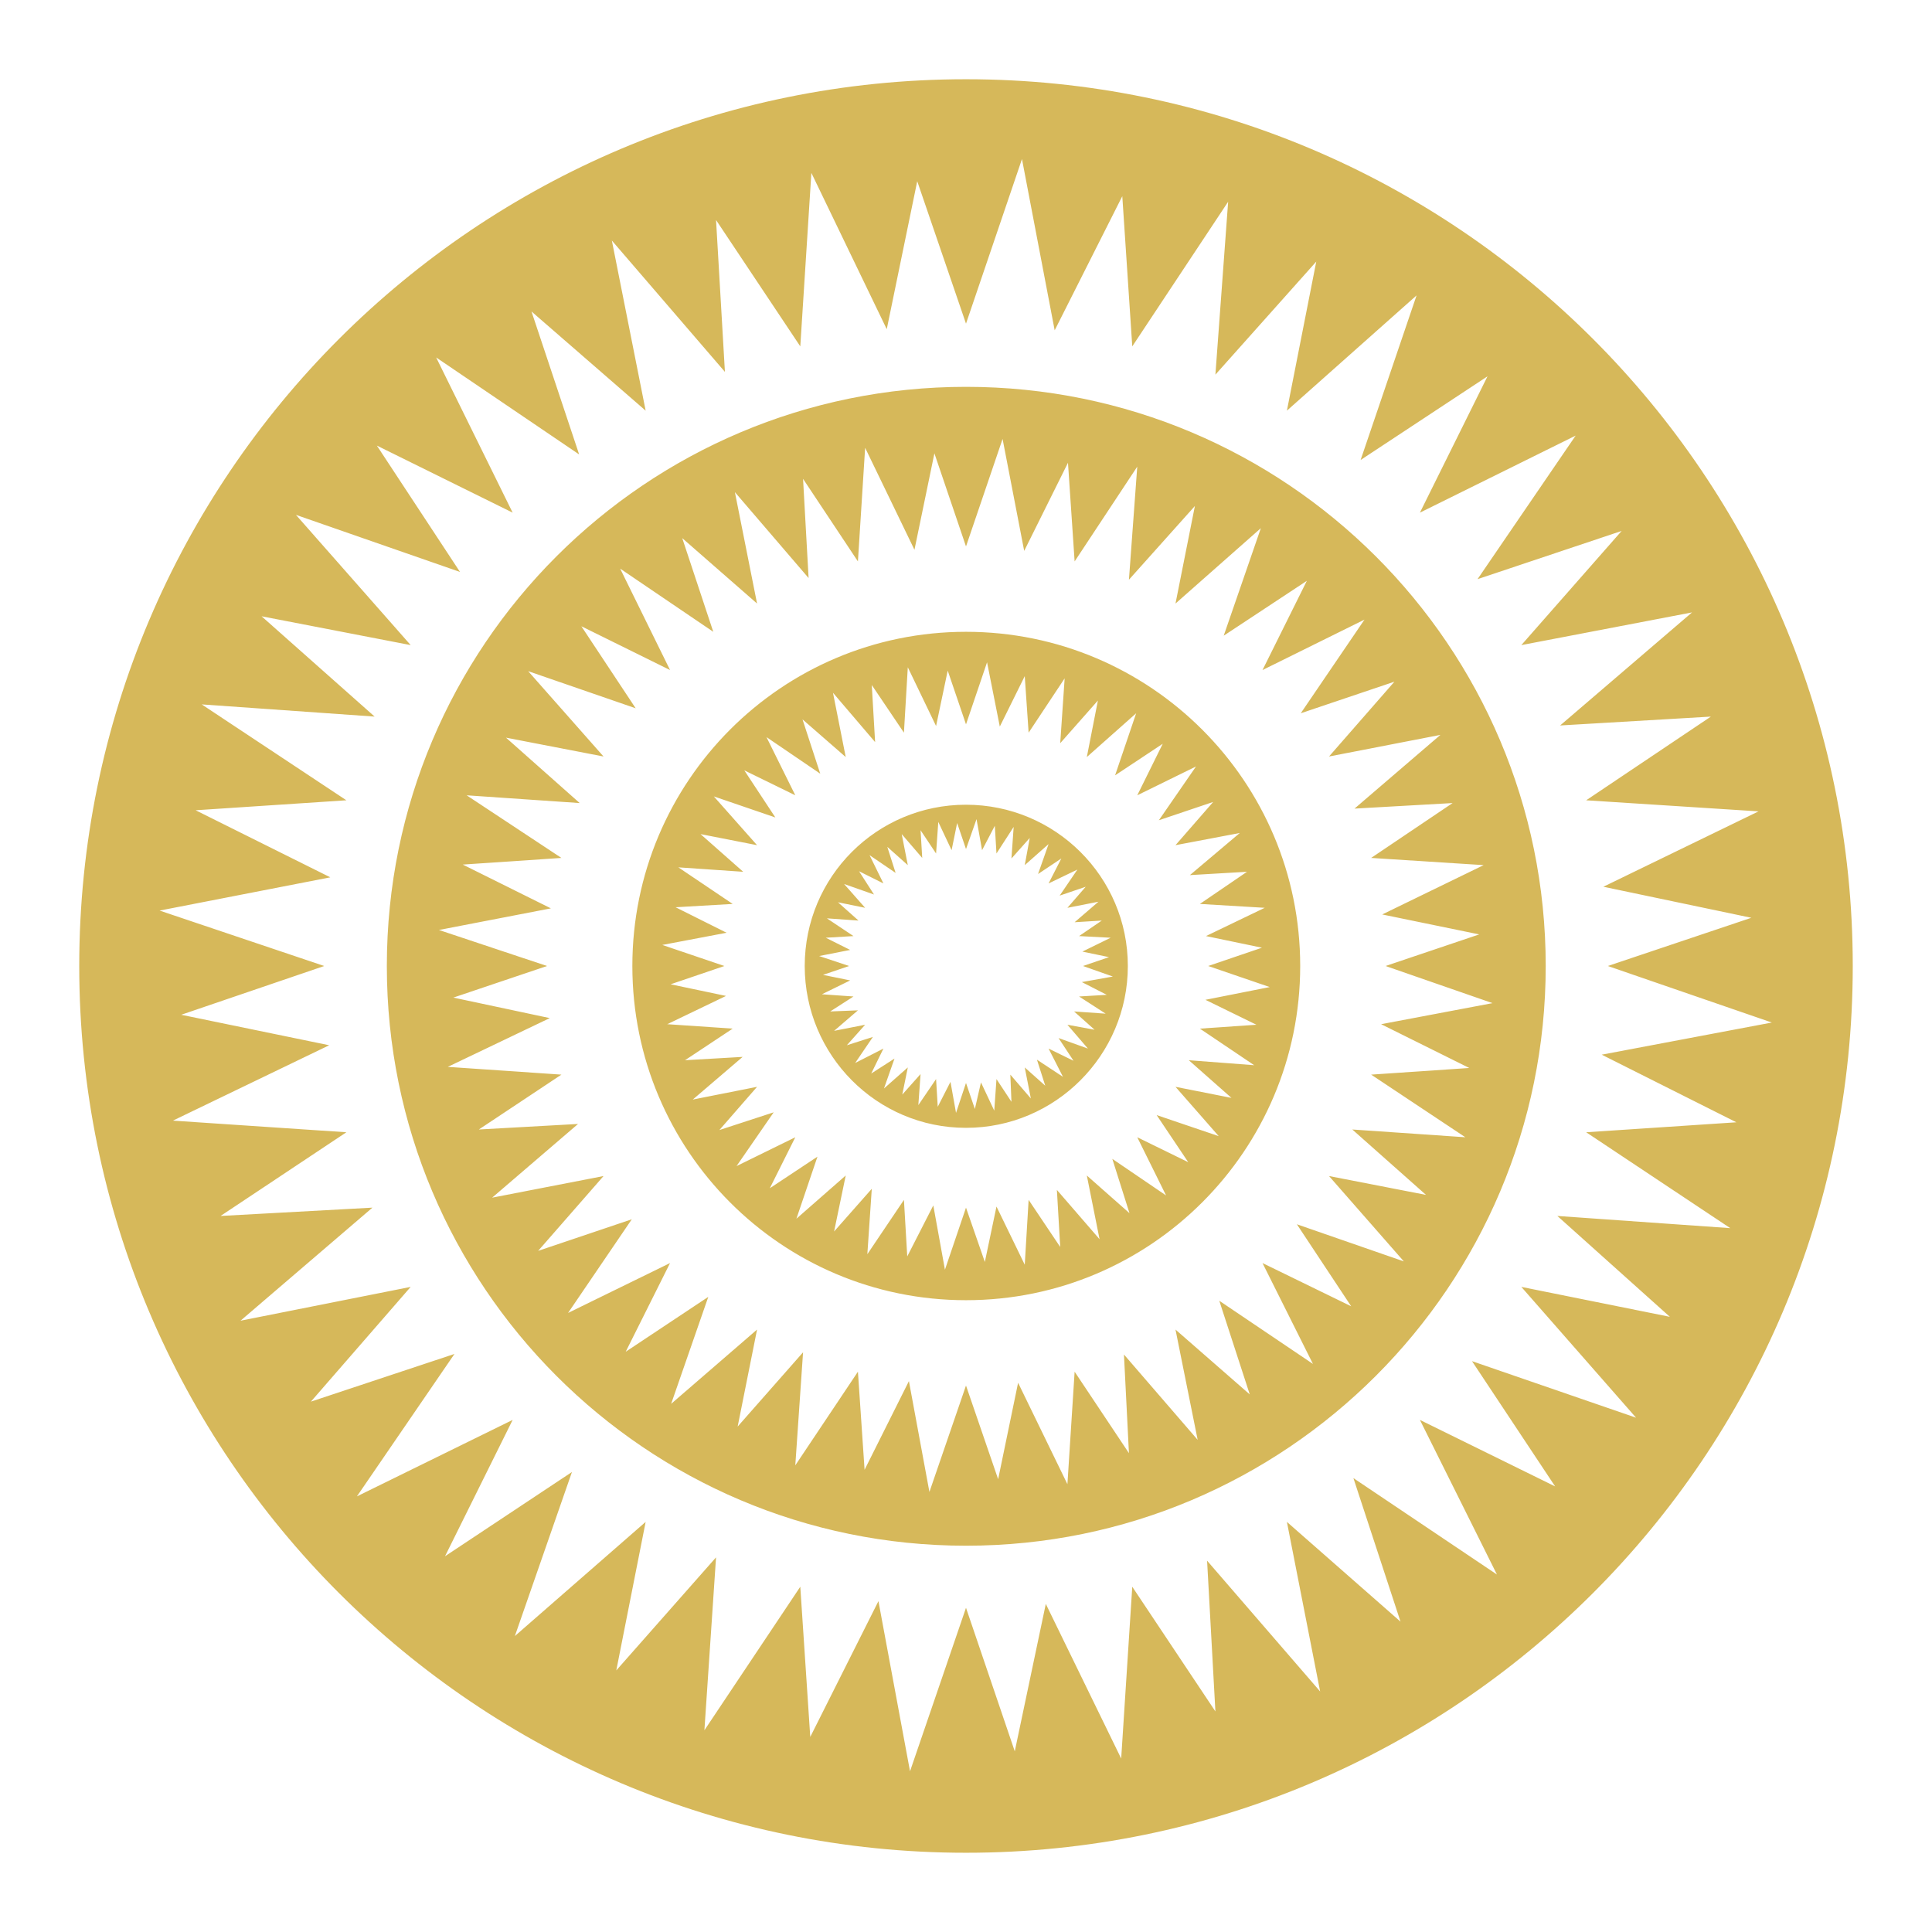
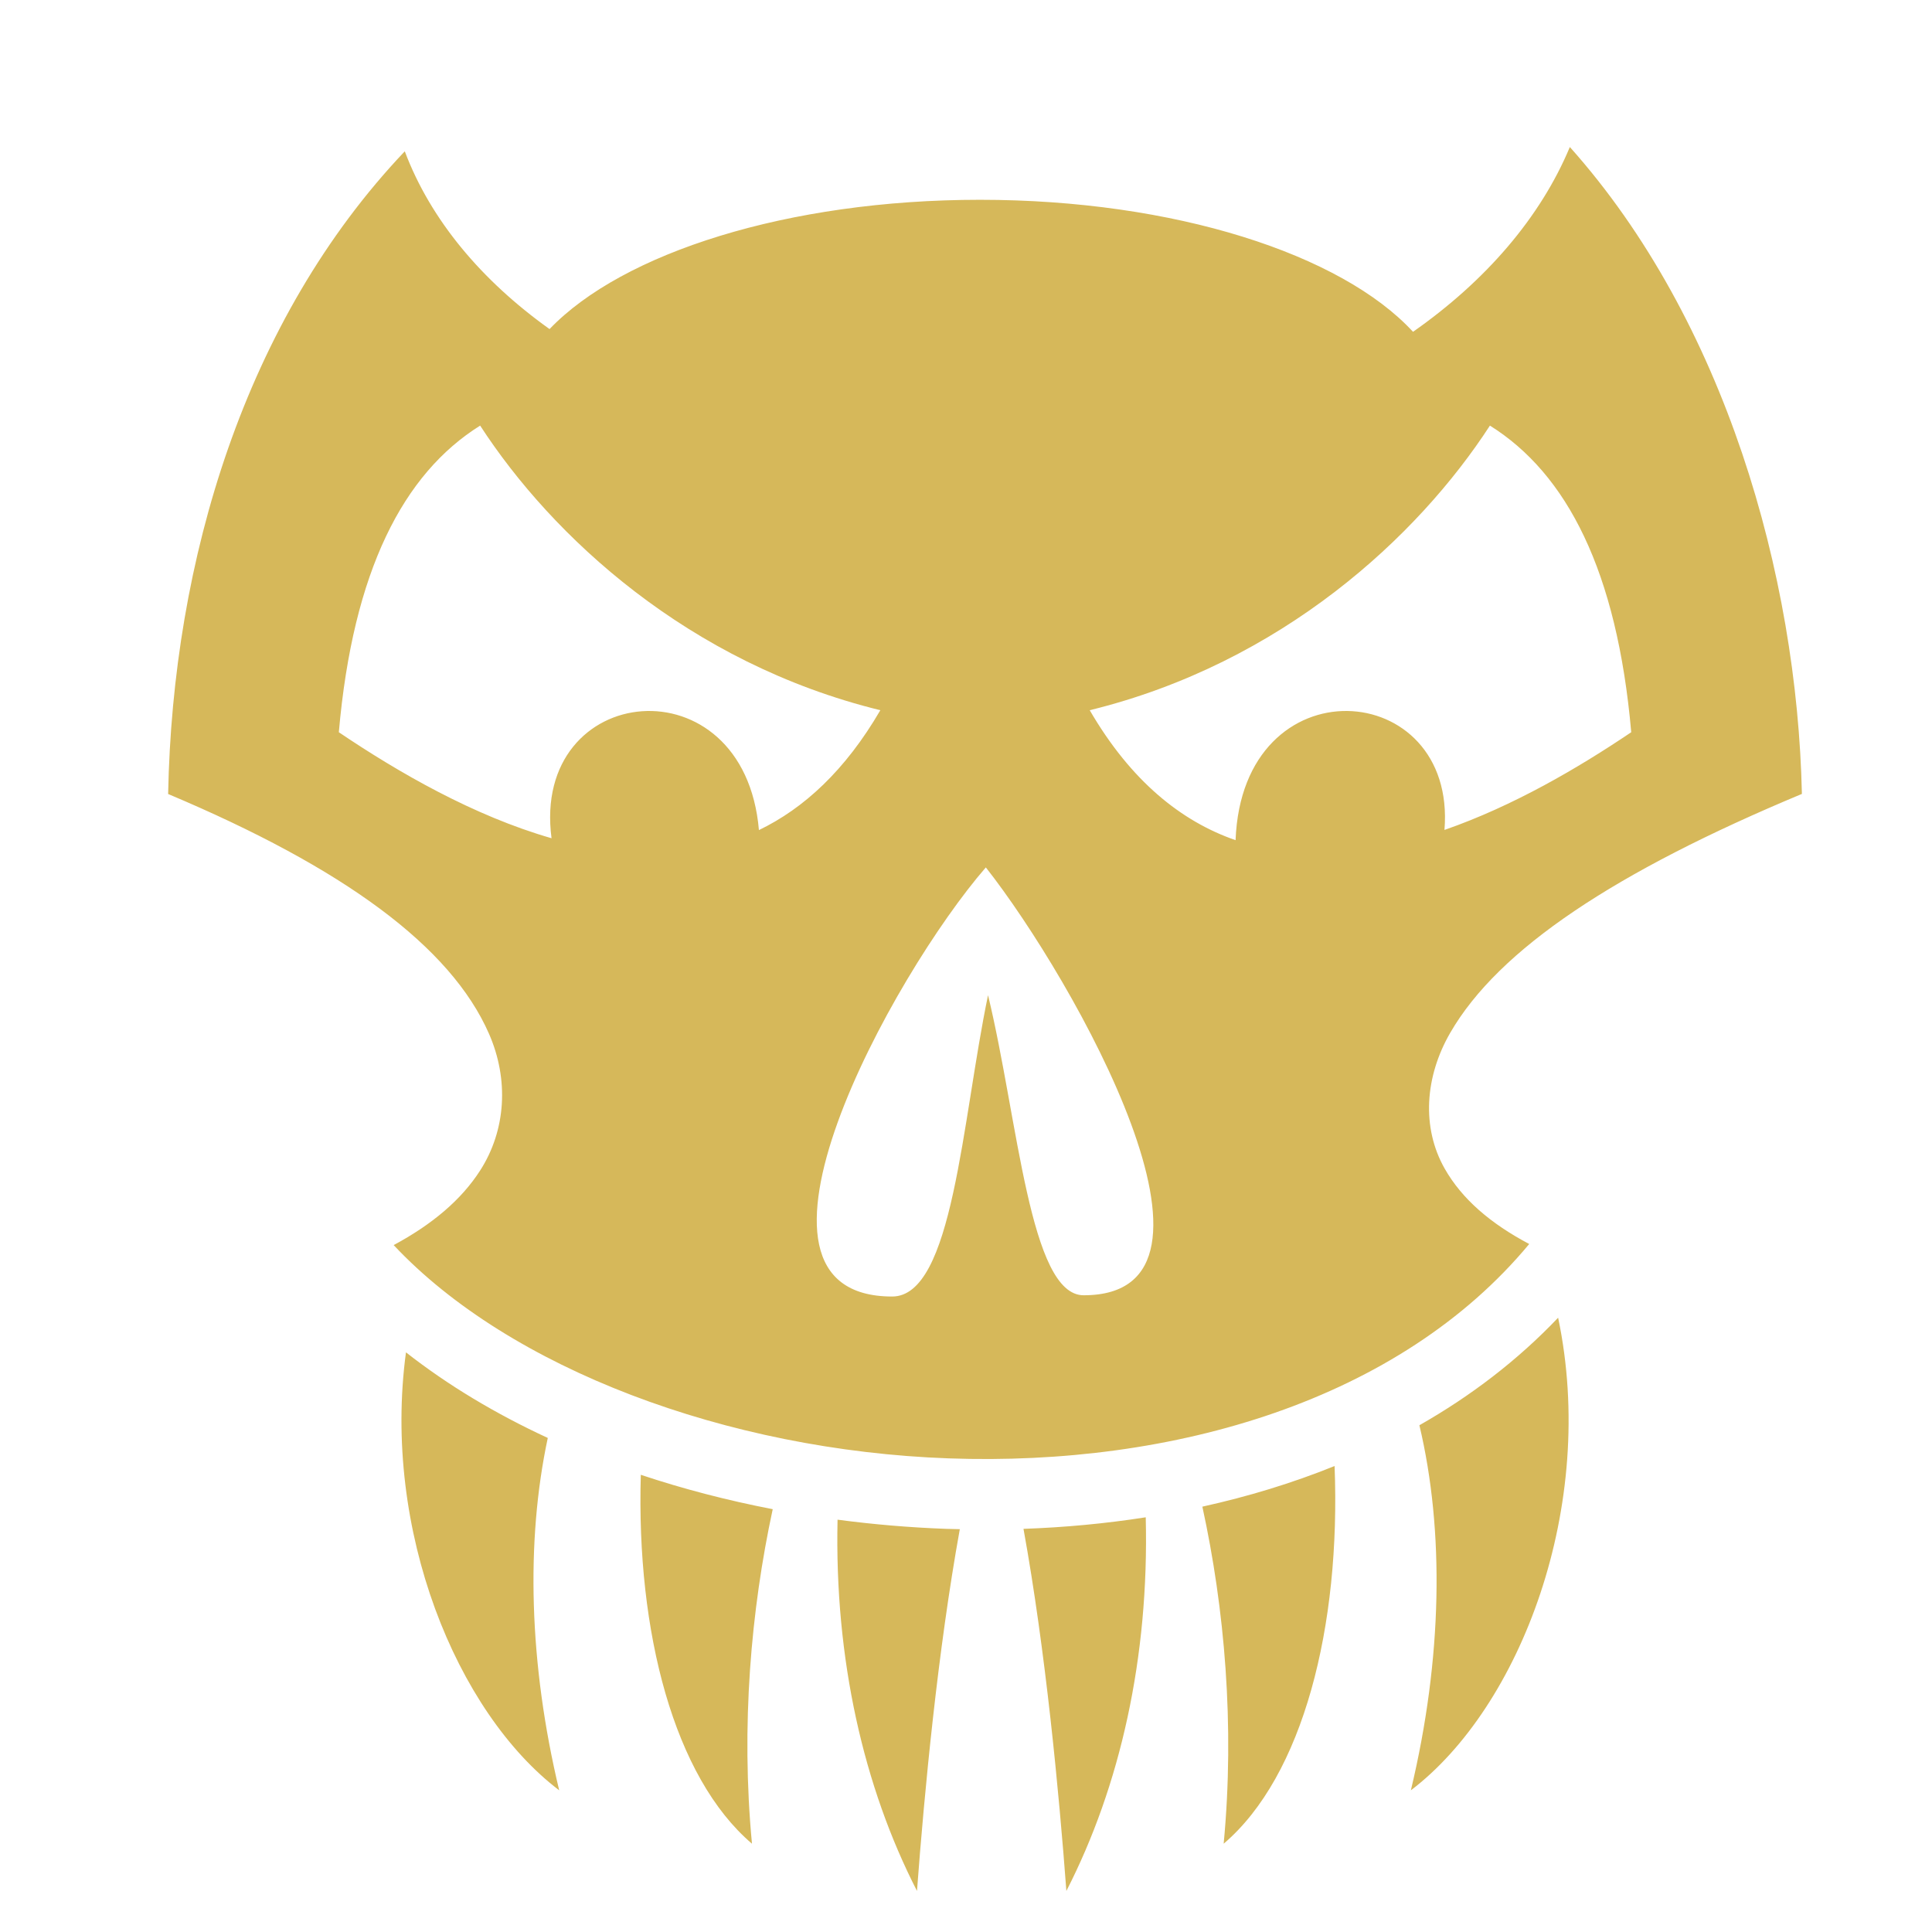
- <svg xmlns="http://www.w3.org/2000/svg" width="64" height="64" viewBox="0 0 512 512">
-   <path fill="#d6b85a" d="M256 21C126.236 21 21 126.192 21 256s105.236 235 235 235s235-105.192 235-235S385.764 21 256 21m14.834 21.15l8.666 45.384l17.919-35.543l2.644 39.803l25.409-38.335l-3.378 45.825l26.731-29.962l-7.784 39.51l34.368-30.55l-14.834 43.621l33.634-22.178l-17.918 36.131l41.272-20.415l-25.997 38.04l38.187-12.778l-26.584 30.256l45.237-8.665l-34.956 29.962l39.95-2.35l-33.047 22.178l45.678 2.938l-41.125 19.975l39.216 8.225L426.082 256l43.474 14.981l-45.09 8.519l35.69 17.919l-39.803 2.643l38.188 25.41l-45.825-3.231l29.815 26.73l-39.362-7.93l30.403 34.662l-43.475-14.981l22.031 33.194l-35.837-17.625l20.415 40.978l-38.04-25.557l12.484 38.041l-30.11-26.437l8.813 44.943l-29.962-34.662l2.203 39.95l-22.032-33.047l-2.937 45.531l-19.975-40.978l-8.225 39.069L256 426.082l-14.835 43.327l-8.371-45.09l-18.066 35.984l-2.644-39.803l-25.41 38.04l3.085-45.824l-26.437 29.962l7.784-39.362l-34.662 30.256l15.128-43.475l-33.635 22.325l17.92-36.131l-41.273 20.268l25.85-37.747l-38.04 12.632l26.437-30.403L63.741 350l34.956-29.962l-40.244 2.203l33.34-22.179l-45.971-3.084l41.418-19.975l-39.215-8.078L85.919 256l-43.622-14.688l45.237-8.812l-35.69-17.772l39.95-2.644l-38.335-25.41l45.825 3.232l-29.962-26.584l39.509 7.637l-30.403-34.515l43.475 15.128l-22.031-33.488l35.984 17.772l-20.269-41.125l37.894 25.703l-12.631-37.893l30.256 26.29l-8.96-45.09L192.11 98.55l-2.35-40.244l22.325 33.488l2.938-45.972l19.975 41.418l8.078-39.215L256 85.772zM256 102.516c-84.79 0-153.484 68.666-153.484 153.484S171.21 409.63 256 409.63S409.631 340.818 409.631 256S340.79 102.516 256 102.516m9.694 13.806l5.728 29.669l11.603-23.354l1.763 26.144l16.596-25.115l-2.203 29.962l17.479-19.534l-5.141 25.85l22.619-19.975l-9.841 28.493l22.031-14.54l-11.75 23.647l27.025-13.366l-16.89 24.822l24.822-8.372l-17.332 19.828l29.522-5.728l-22.765 19.535l25.996-1.47l-21.59 14.541l29.815 1.91l-26.878 13.072l25.703 5.287L367.184 256l28.347 9.84l-29.522 5.582l23.354 11.603l-25.997 1.763l24.968 16.596l-29.962-2.056l19.534 17.331l-25.703-4.993l19.828 22.618l-28.346-9.84l14.393 21.737l-23.5-11.456l13.366 26.731l-24.822-16.744l8.078 24.822l-19.681-17.184l5.875 29.228l-19.535-22.619l1.322 26.144l-14.393-21.59l-1.91 29.815l-13.072-26.878l-5.287 25.556l-8.52-24.822l-9.693 28.2l-5.434-29.375l-11.75 23.5l-1.763-25.997l-16.597 24.822l2.057-29.962l-17.332 19.681l5.141-25.703l-22.766 19.681l9.841-28.346l-21.884 14.54l11.75-23.5l-27.025 13.219l16.89-24.822l-24.822 8.372l17.332-19.828l-29.522 5.728l22.765-19.534l-26.29 1.468l21.884-14.54l-30.11-2.057l27.026-12.925l-25.557-5.434L144.962 256l-28.64-9.547l29.668-5.728l-23.353-11.603l26.144-1.763l-25.116-16.596l29.963 2.056l-19.534-17.331l25.85 4.993l-19.975-22.618l28.493 9.84l-14.393-21.737l23.5 11.603l-13.22-26.878l24.676 16.743l-8.225-24.822l19.828 17.332l-5.875-29.522l19.534 22.765l-1.469-26.29l14.541 21.884l1.91-30.11l13.071 27.026l5.288-25.557L256 144.815zM256 167.434c-48.888 0-88.419 39.661-88.419 88.566s39.53 88.566 88.419 88.566s88.566-39.661 88.566-88.566s-39.678-88.566-88.566-88.566m5.581 8.078l3.378 17.038l6.61-13.366l1.028 14.982l9.547-14.394l-1.175 17.184l9.987-11.31l-2.937 14.982l13.072-11.603l-5.582 16.45l12.632-8.372l-6.756 13.66l15.568-7.638l-9.84 14.247l14.393-4.847l-9.987 11.456l17.038-3.23l-13.22 11.162l15.129-.882l-12.485 8.52l17.185 1.027l-15.569 7.49l14.834 3.085L320.185 256l16.303 5.581l-17.038 3.378l13.513 6.61l-14.982 1.028l14.394 9.694l-17.331-1.322l11.31 9.988l-14.835-2.938l11.456 13.072l-16.45-5.581l8.372 12.484l-13.512-6.61l7.637 15.422l-14.247-9.693l4.553 14.393l-11.31-9.987l3.379 16.89l-11.31-13.071l.882 15.128l-8.372-12.485l-1.028 17.185l-7.49-15.422l-3.085 14.687L256 320.038l-5.581 16.45l-3.084-17.038l-6.904 13.513l-.88-14.982l-9.695 14.394l1.175-17.331l-9.987 11.31l3.084-14.835l-13.072 11.456l5.581-16.45l-12.63 8.372l6.755-13.512l-15.568 7.637l9.84-14.247l-14.393 4.7l9.987-11.456l-17.037 3.378l13.218-11.31l-15.275.882l12.632-8.372l-17.332-1.175l15.57-7.49l-14.688-3.085L191.963 256l-16.45-5.58l17.037-3.232l-13.512-6.756l15.128-.882l-14.394-9.693l17.185 1.175l-11.31-9.988l14.981 2.938l-11.456-12.925l16.303 5.58l-8.225-12.484l13.513 6.61l-7.638-15.422l14.247 9.694l-4.7-14.394l11.456 9.988l-3.378-17.038l11.163 13.072l-.881-15.128l8.518 12.631l1.028-17.331l7.491 15.569l3.084-14.688L256 191.963zM256 213.26c-23.64 0-42.74 19.094-42.74 42.74s19.1 42.888 42.74 42.888s42.888-19.24 42.888-42.887s-19.249-42.74-42.888-42.74m2.79 3.819l1.47 8.225l3.377-6.462l.44 7.343l4.554-7.05l-.587 8.372l4.846-5.434l-1.321 7.197l6.315-5.582l-2.79 7.932l6.168-4.113l-3.378 6.61l7.638-3.672l-4.7 6.903l6.903-2.35l-4.847 5.581l8.225-1.616l-6.316 5.435l7.197-.44l-6.022 4.112l8.372.44l-7.49 3.672l7.05 1.469l-6.904 2.35l7.932 2.79l-8.225 1.47l6.61 3.377l-7.345.44l7.05 4.554l-8.371-.588l5.434 4.847l-7.197-1.322l5.434 6.316l-7.784-2.79l3.966 6.021l-6.61-3.23l3.82 7.49l-6.904-4.553l2.203 6.903l-5.434-4.847l1.615 8.225l-5.434-6.316l.294 7.197l-3.966-6.022l-.587 8.372l-3.525-7.49l-1.616 7.05l-2.35-6.904l-2.643 7.932l-1.47-8.225l-3.377 6.609l-.44-7.344l-4.7 6.903l.587-8.225l-4.847 5.435l1.469-7.197l-6.316 5.581l2.79-7.931l-6.168 3.965l3.231-6.609l-7.49 3.819l4.7-6.903l-6.903 2.203l4.846-5.435l-8.225 1.616l6.316-5.434l-7.344.294l6.17-3.966l-8.373-.587l7.49-3.672l-7.196-1.469l6.903-2.35l-7.931-2.644l8.225-1.615l-6.463-3.232l7.344-.44l-7.05-4.7l8.372.588l-5.434-4.847l7.196 1.468l-5.58-6.315l7.93 2.79l-3.965-6.168l6.462 3.231l-3.672-7.49l6.904 4.7l-2.204-6.904l5.435 4.847l-1.616-8.225l5.435 6.316l-.44-7.344l4.112 6.169l.587-8.372l3.525 7.49l1.469-7.196l2.35 6.903z" />
+ <svg xmlns="http://www.w3.org/2000/svg" viewBox="0 0 512 512">
+   <path fill="#d6b85a" d="M416.025 38.963c-7.803 18.705-22.337 35.512-41.558 48.97C355.52 67.37 311.273 52.946 259.71 52.946c-50.958 0-94.764 14.086-114.073 34.262c-17.96-12.82-31.512-28.88-38.366-47.112C64.93 84.702 45.737 148.543 44.558 210.42c46.465 19.57 74.86 40.343 85.025 63.525c5.303 12.096 4.547 25.52-2.334 36.24c-5.074 7.905-12.87 14.376-22.922 19.778c30.688 32.715 88.288 54.408 147.053 56.52c59.795 2.152 119.538-15.43 153.878-56.81c-10.153-5.368-17.794-11.848-22.42-20.01c-6.175-10.898-5.214-24.36 1.486-35.956c12.873-22.28 43.89-42.744 93.197-63.312c-1.26-58.048-20.475-125.513-61.495-171.432zm-288.78 73.826c19.056 29.372 55.18 62.954 106.054 75.427c-9.29 15.958-20.286 26.032-32.177 31.767c-3.875-45.233-60.436-39.484-54.96 2.157c-20.654-5.936-40.58-17.438-56.368-28.09c3.747-42.774 17.097-68.54 37.45-81.26zm267.6 0c20.352 12.72 33.7 38.486 37.448 81.26c-14.028 9.465-31.326 19.586-49.494 25.893c3.298-40.41-53.56-44.56-55.36 2.713c-14.37-4.983-27.698-15.62-38.65-34.44c50.873-12.472 87-46.054 106.054-75.425zm-133.59 117.08c23.496 29.888 70.427 113.39 25.917 113.39c-14.297 0-17.34-46.52-25.33-79.516h-.002c-6.943 33.288-9.248 79.848-25.397 79.848c-46.87 0 .093-85.24 24.813-113.72zM412.92 349.208c-10.767 11.318-23.182 20.773-36.766 28.496c6.65 27.98 6.116 61.76-2.26 96.748c29.022-22.033 49.494-75.435 39.026-125.243zm-305.332 9.176c-6.35 47.05 13.36 95.382 40.605 116.068c-8.04-33.594-8.86-66.078-3.025-93.382c-13.77-6.374-26.452-13.948-37.58-22.685zm246.09 30.13c-11.222 4.535-22.97 8.105-35.04 10.764c5.866 26.873 8.633 57.825 5.647 89.32c21.05-17.937 31.063-57.538 29.393-100.083zm-183.858 2.323c-1.22 41.657 8.793 80.15 29.46 97.762c-2.962-31.233-.267-61.934 5.5-88.65c-11.998-2.316-23.718-5.356-34.96-9.112M303.633 402.1c-10.676 1.672-21.52 2.68-32.397 3.062c5.852 32.267 9.403 69.7 11.366 95.957c14.238-27.77 21.962-61.86 21.03-99.02zm-81.672.632c-.828 36.915 6.892 70.775 21.05 98.387c1.96-26.234 5.51-63.622 11.35-95.868c-1.217-.03-2.436-.048-3.653-.092a302 302 0 0 1-28.746-2.428z" />
</svg>
